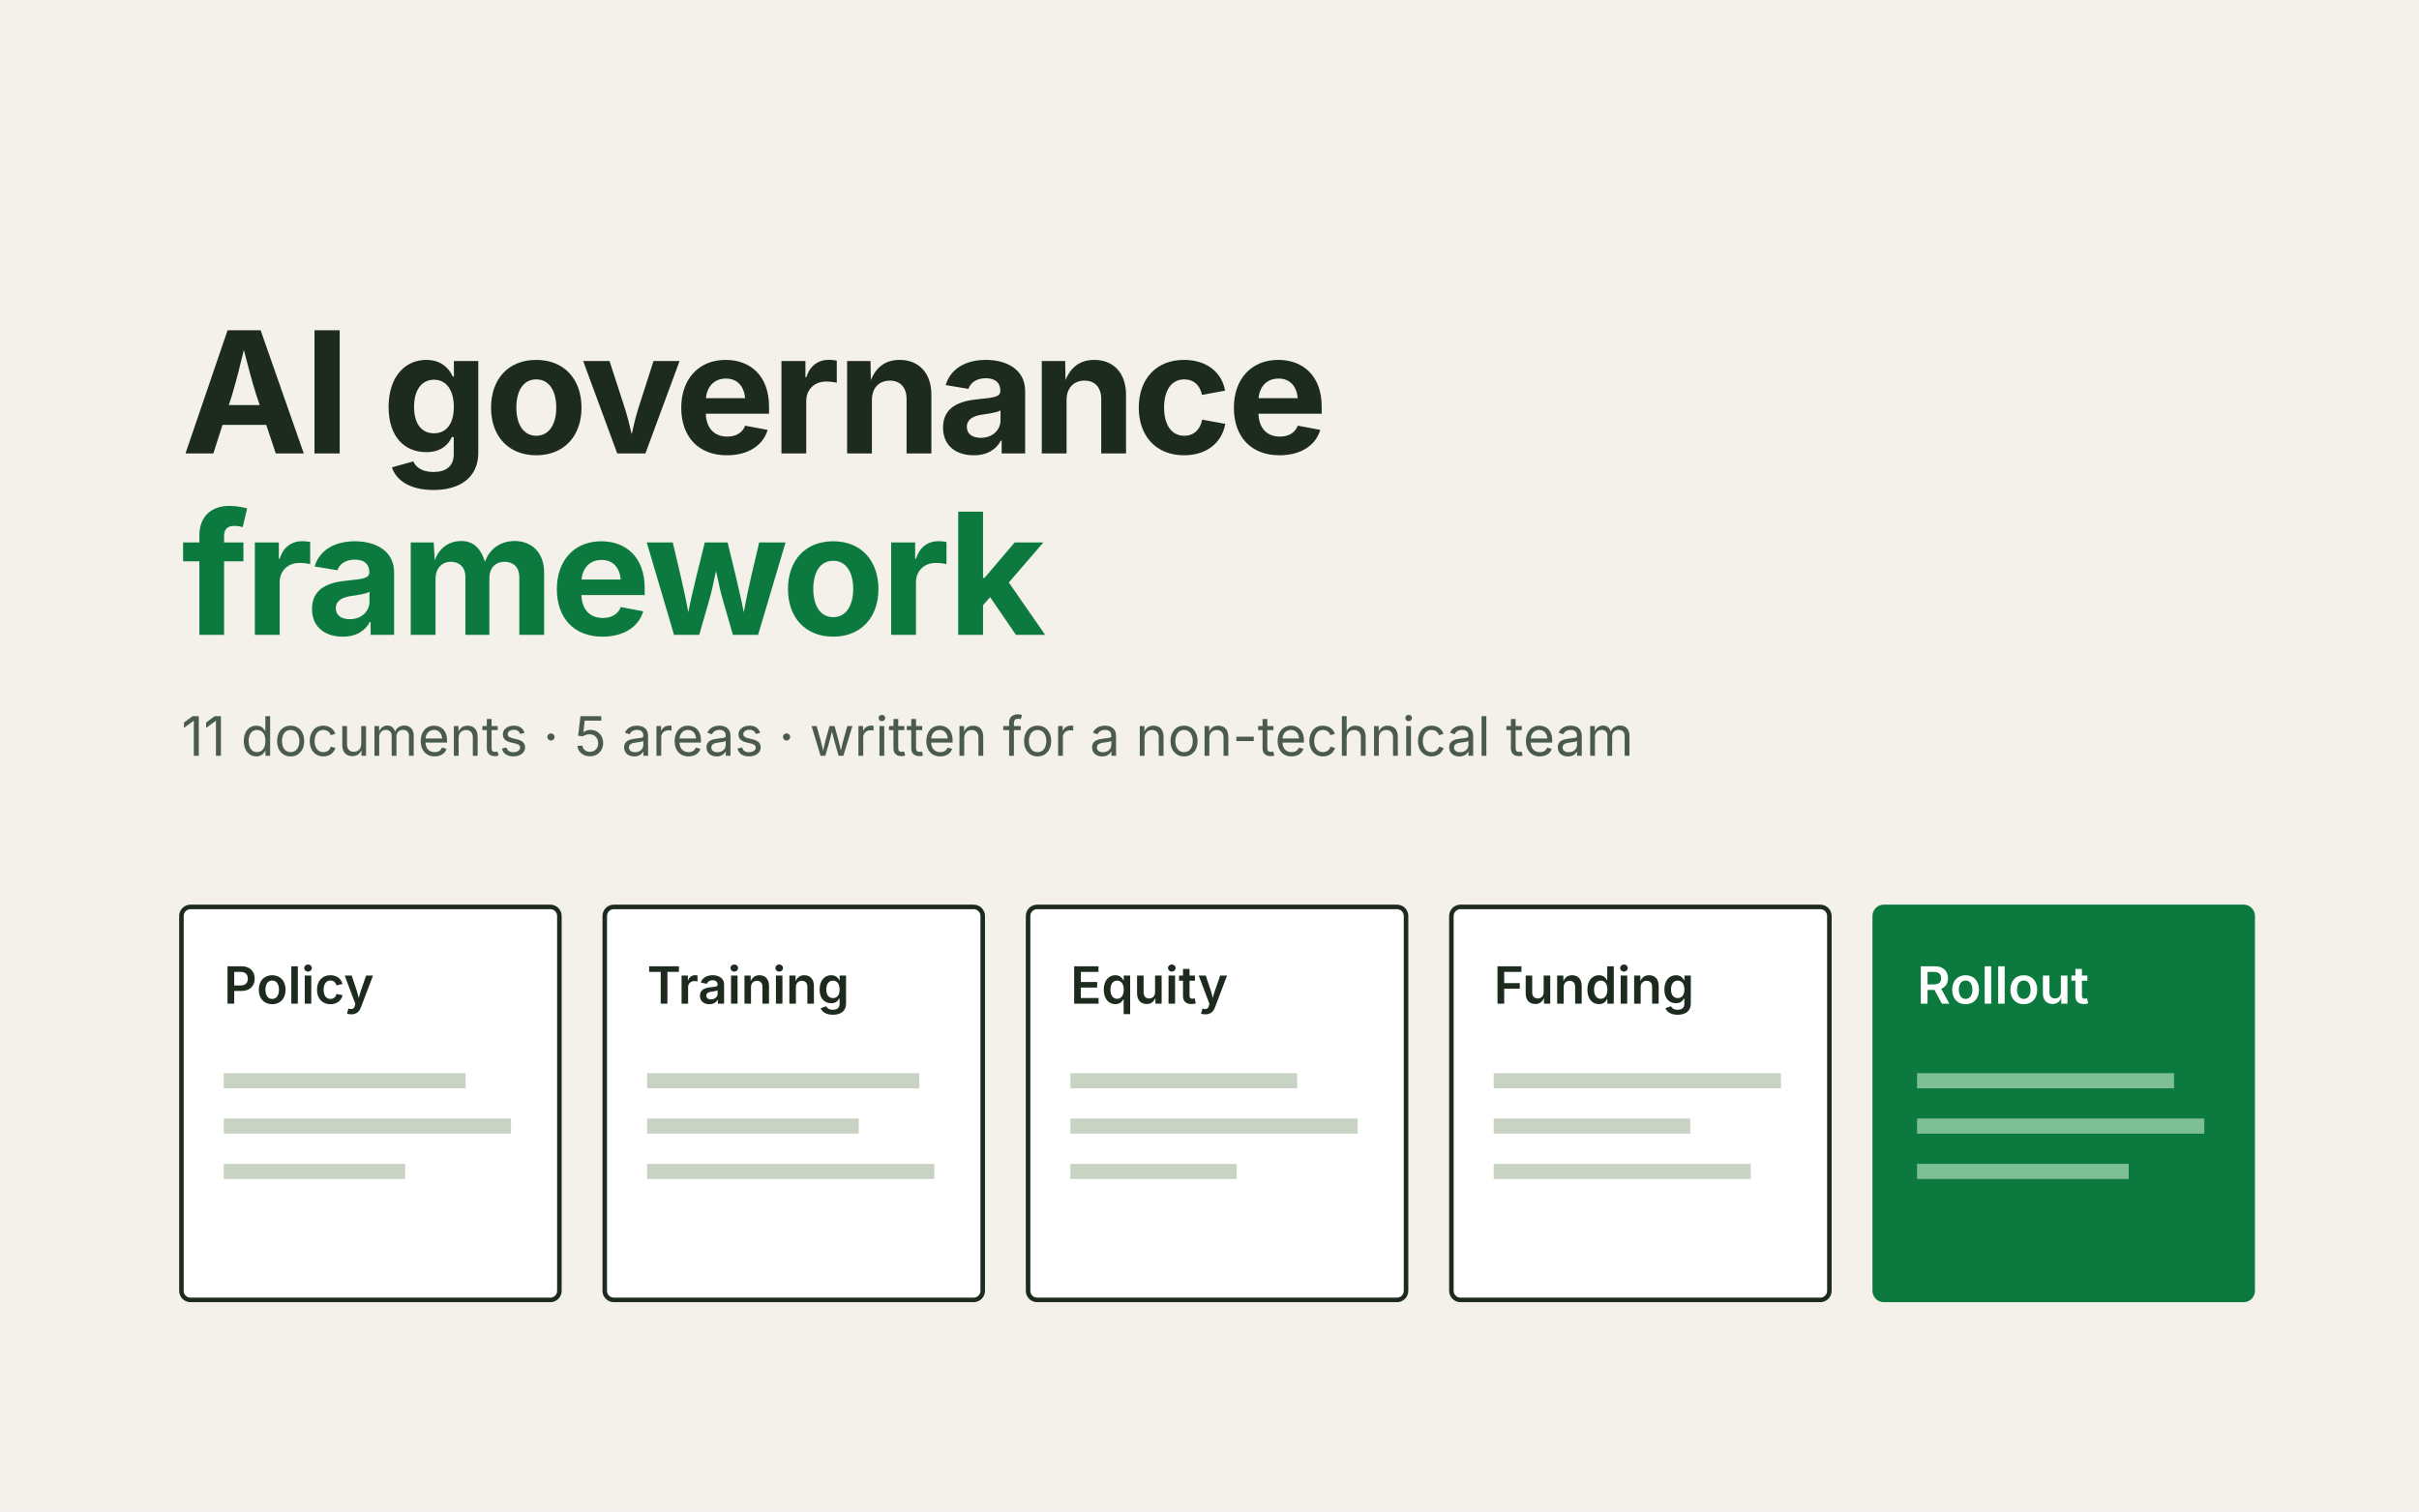
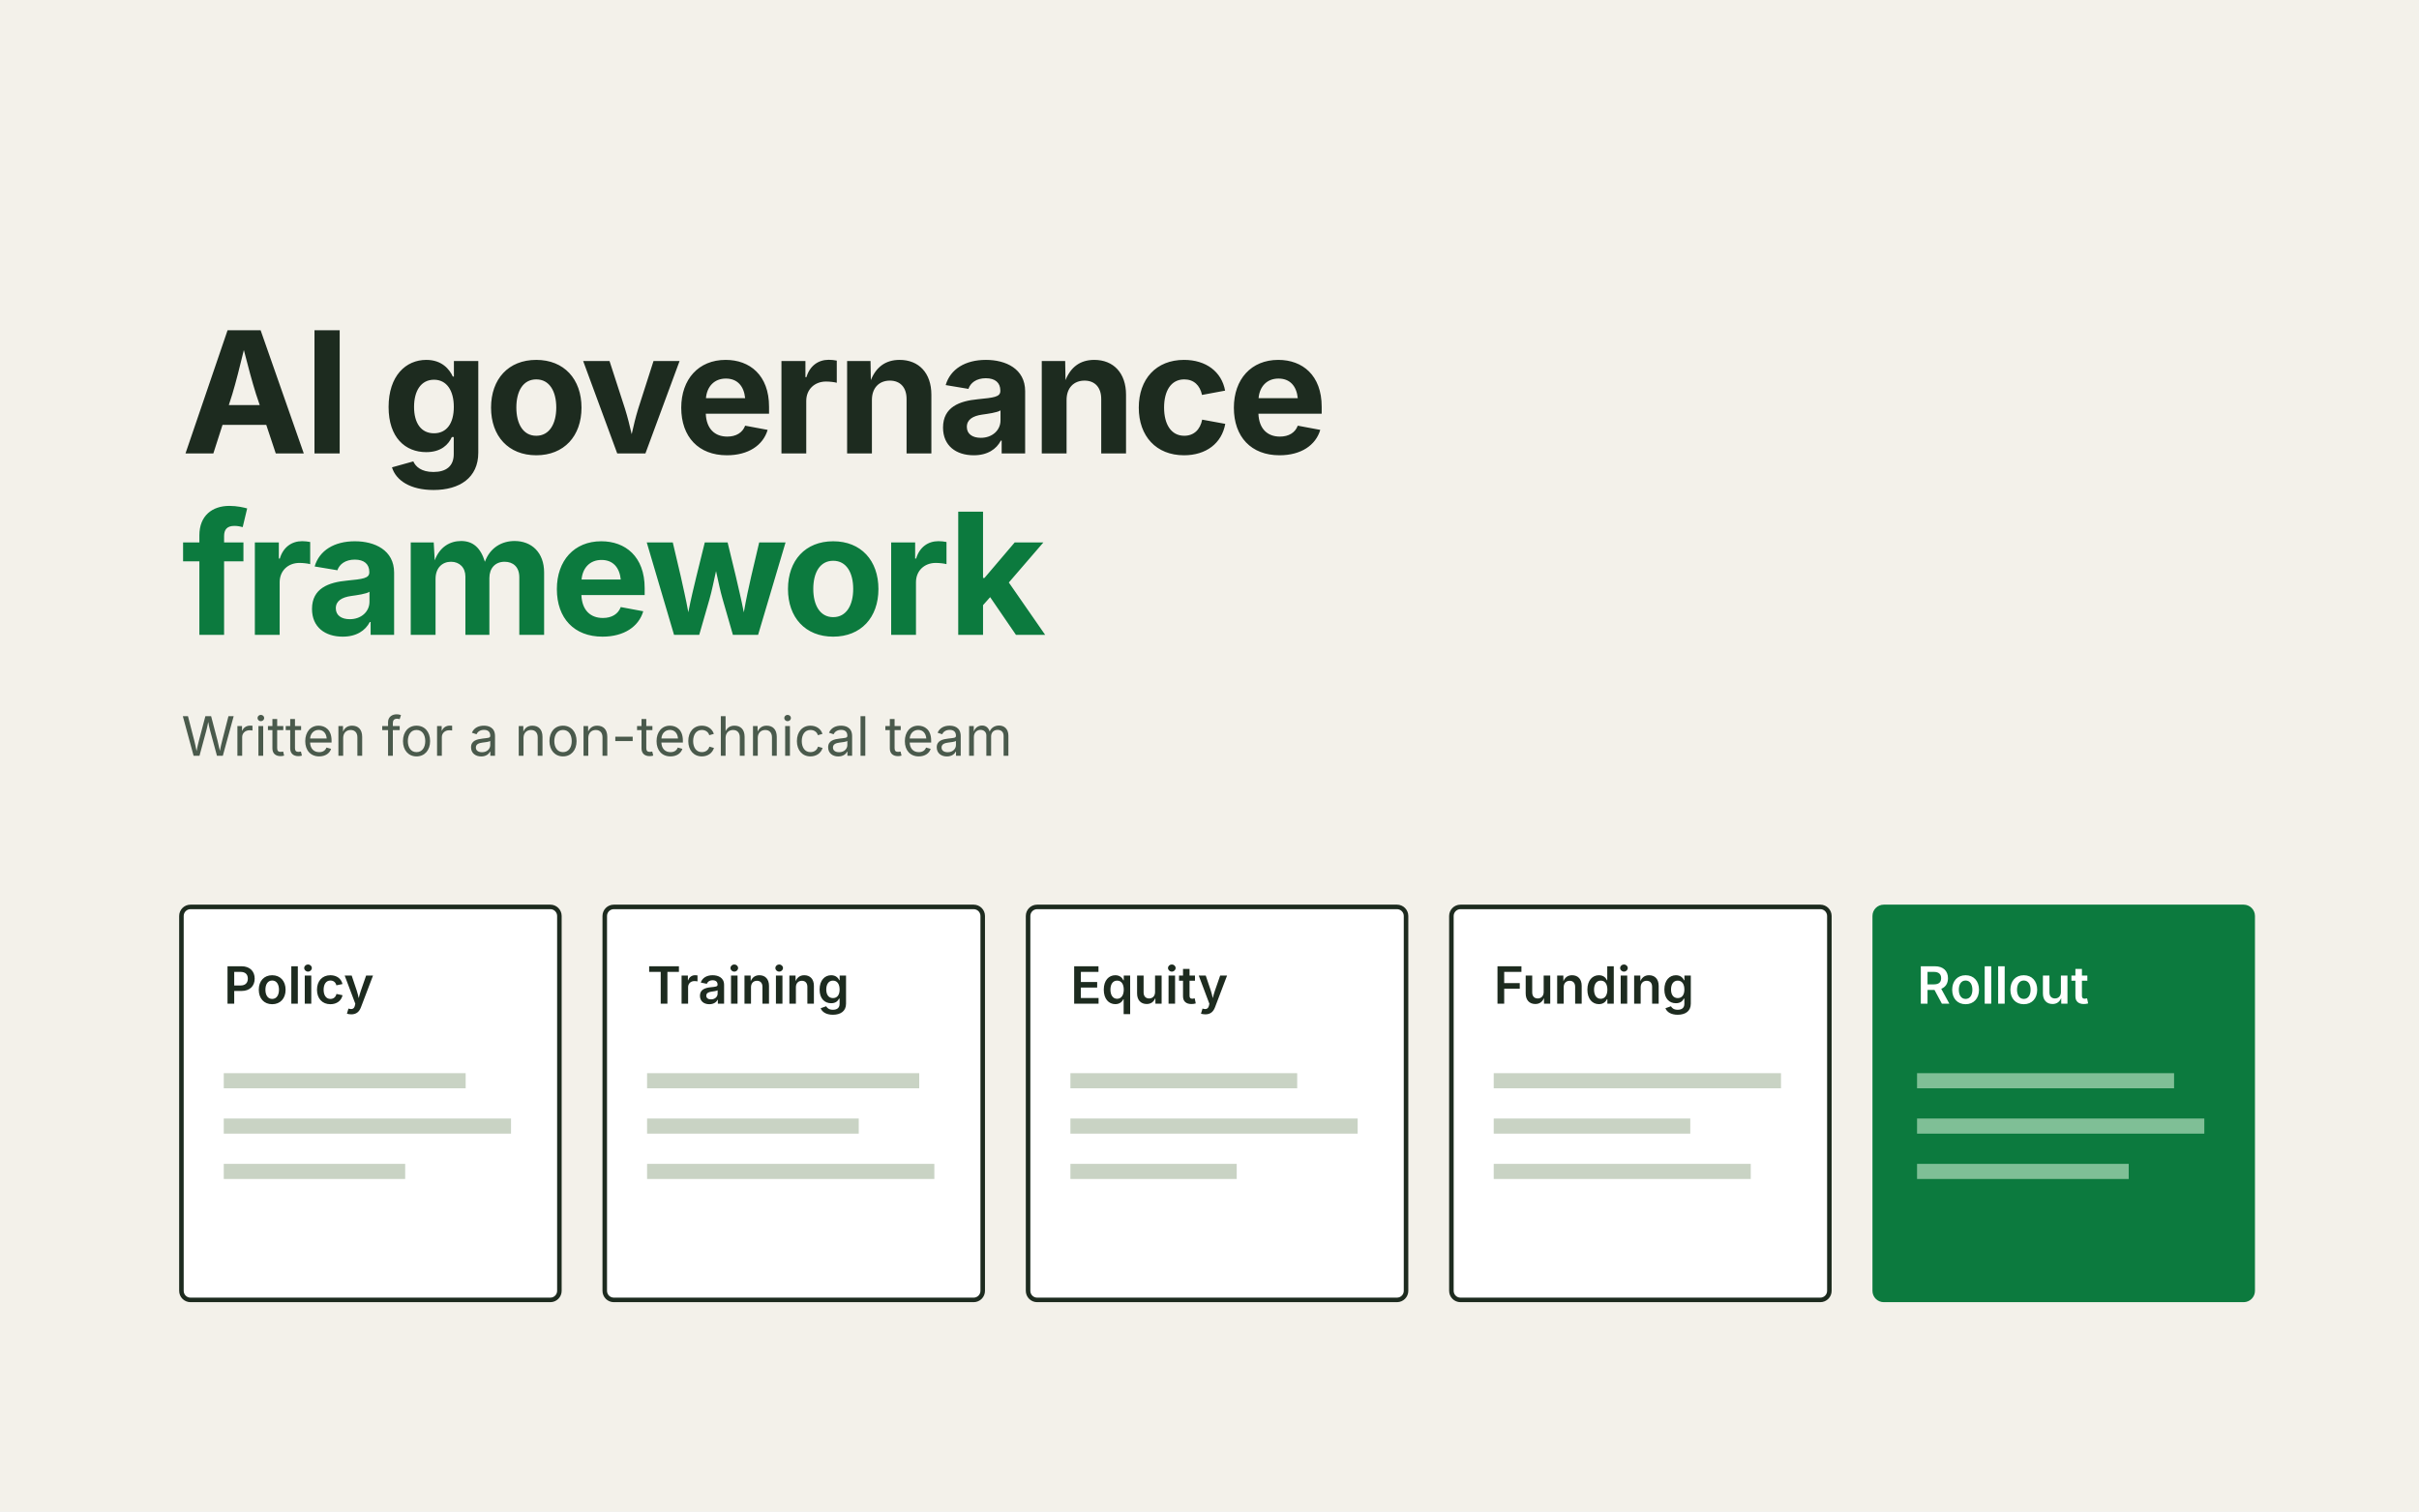
<svg xmlns="http://www.w3.org/2000/svg" viewBox="0 0 1600 1000" role="img" aria-labelledby="t d">
  <rect width="1600" height="1000" fill="#f3f1ea" />
  <g font-family="Inter, Helvetica, Arial, sans-serif" fill="#1d2b1f">
    <text x="120" y="300" font-size="112" font-weight="700" letter-spacing="-3">AI governance</text>
    <text x="120" y="420" font-size="112" font-weight="700" letter-spacing="-3" fill="#0c7a3e">framework</text>
-     <text x="120" y="500" font-size="36" fill="#4a5a4c">11 documents · 5 areas · written for a non-technical team</text>
+     <text x="120" y="500" font-size="36" fill="#4a5a4c">Written for a non-technical team</text>
  </g>
  <g font-family="Inter, Helvetica, Arial, sans-serif" font-size="34" font-weight="600" fill="#1d2b1f">
    <g transform="translate(120 600)">
      <rect width="250" height="260" rx="6" fill="#ffffff" stroke="#1d2b1f" stroke-width="3" />
      <text x="28" y="64">Policy</text>
      <rect x="28" y="110" width="160" height="10" fill="#c9d3c4" />
      <rect x="28" y="140" width="190" height="10" fill="#c9d3c4" />
      <rect x="28" y="170" width="120" height="10" fill="#c9d3c4" />
    </g>
    <g transform="translate(400 600)">
      <rect width="250" height="260" rx="6" fill="#ffffff" stroke="#1d2b1f" stroke-width="3" />
      <text x="28" y="64">Training</text>
      <rect x="28" y="110" width="180" height="10" fill="#c9d3c4" />
      <rect x="28" y="140" width="140" height="10" fill="#c9d3c4" />
      <rect x="28" y="170" width="190" height="10" fill="#c9d3c4" />
    </g>
    <g transform="translate(680 600)">
      <rect width="250" height="260" rx="6" fill="#ffffff" stroke="#1d2b1f" stroke-width="3" />
      <text x="28" y="64">Equity</text>
      <rect x="28" y="110" width="150" height="10" fill="#c9d3c4" />
      <rect x="28" y="140" width="190" height="10" fill="#c9d3c4" />
      <rect x="28" y="170" width="110" height="10" fill="#c9d3c4" />
    </g>
    <g transform="translate(960 600)">
      <rect width="250" height="260" rx="6" fill="#ffffff" stroke="#1d2b1f" stroke-width="3" />
      <text x="28" y="64">Funding</text>
      <rect x="28" y="110" width="190" height="10" fill="#c9d3c4" />
      <rect x="28" y="140" width="130" height="10" fill="#c9d3c4" />
      <rect x="28" y="170" width="170" height="10" fill="#c9d3c4" />
    </g>
    <g transform="translate(1240 600)">
      <rect width="250" height="260" rx="6" fill="#0c7a3e" stroke="#0c7a3e" stroke-width="3" />
      <text x="28" y="64" fill="#ffffff">Rollout</text>
      <rect x="28" y="110" width="170" height="10" fill="#7fbf96" />
      <rect x="28" y="140" width="190" height="10" fill="#7fbf96" />
      <rect x="28" y="170" width="140" height="10" fill="#7fbf96" />
    </g>
  </g>
</svg>
